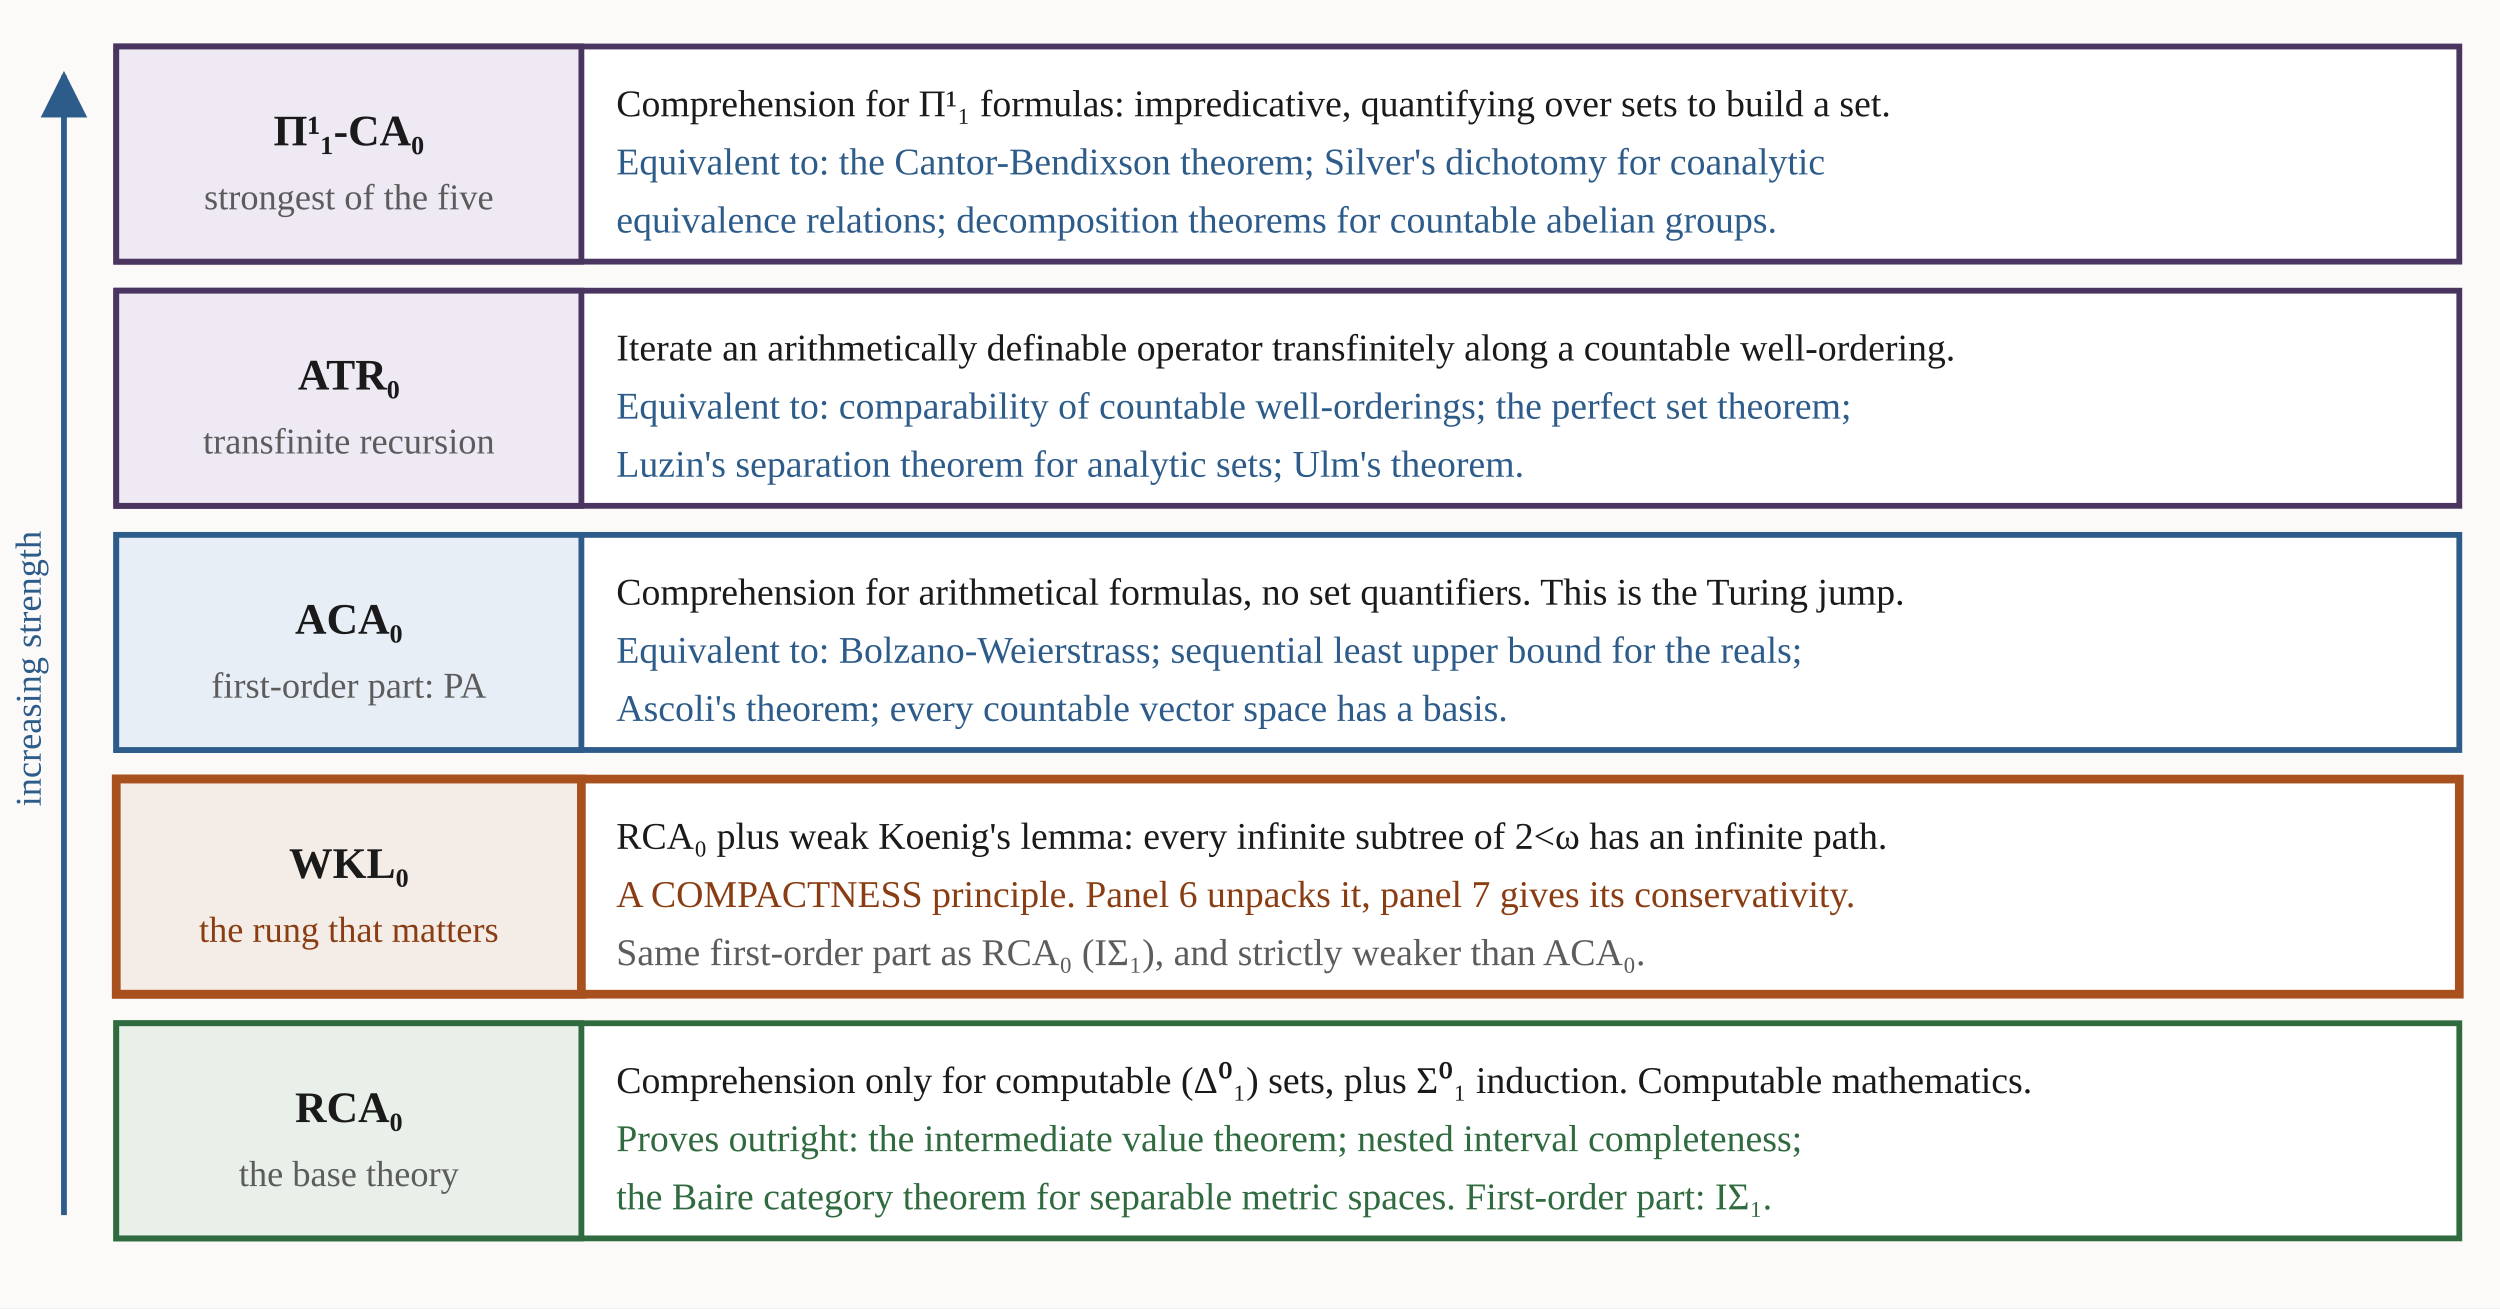
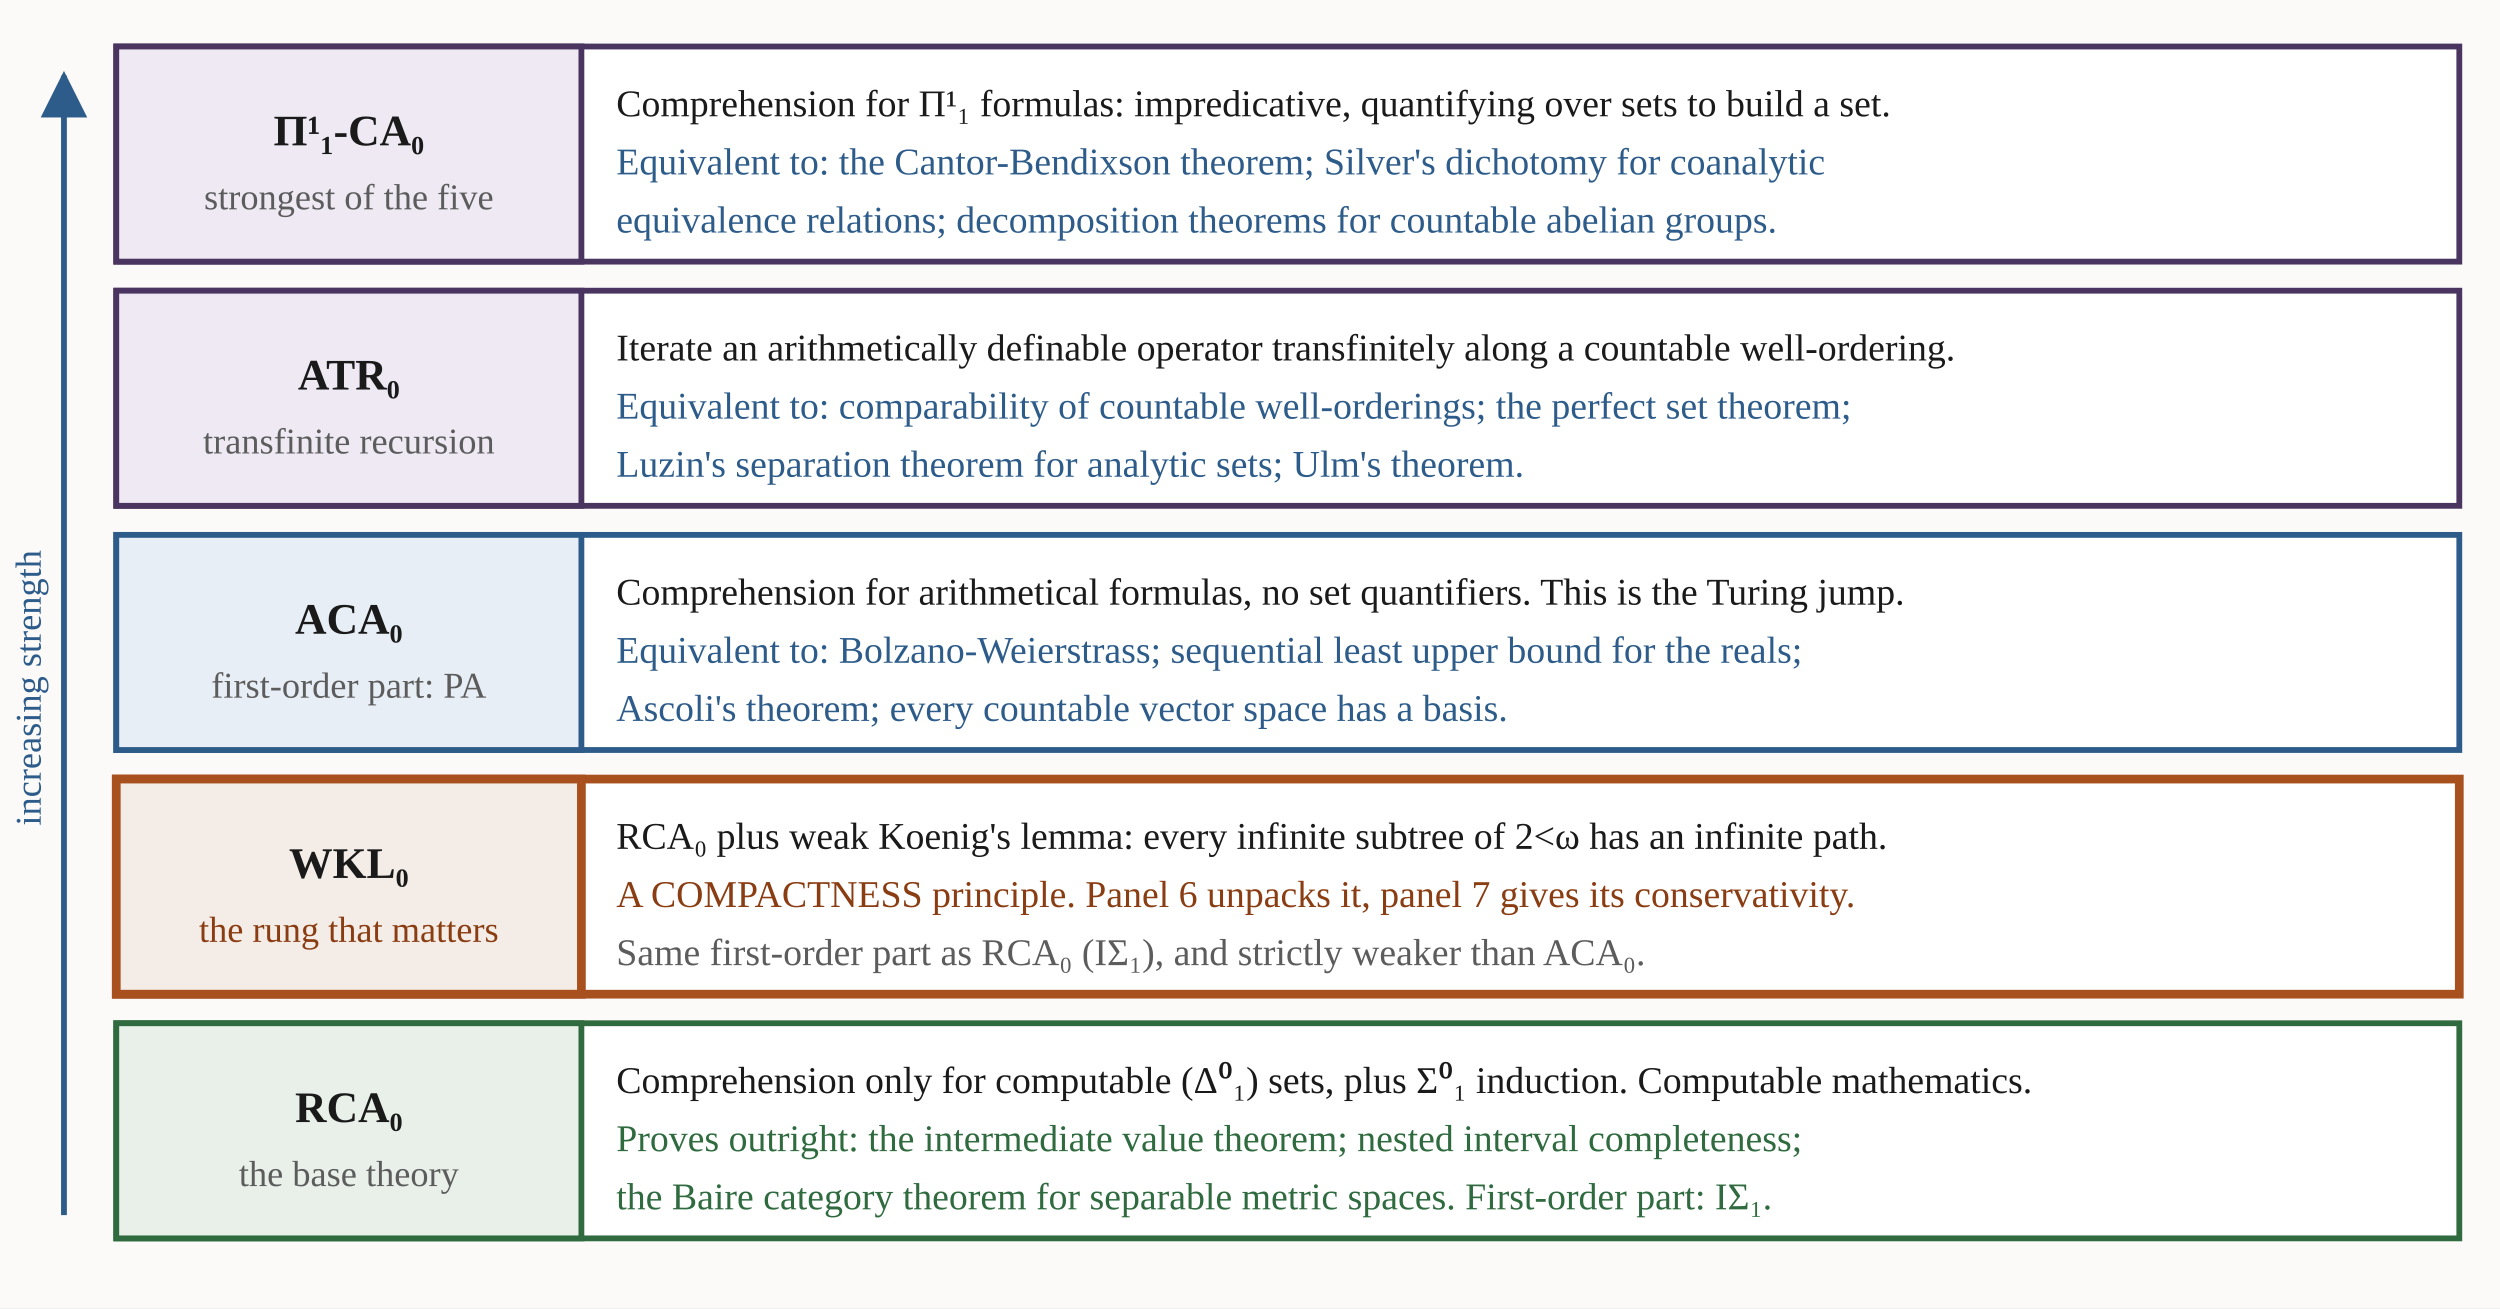
<svg xmlns="http://www.w3.org/2000/svg" viewBox="0 0 860 450" role="img" aria-labelledby="bigfive-title">
  <defs>
    <marker id="arrE" viewBox="0 0 10 10" refX="9" refY="5" markerWidth="8" markerHeight="8" orient="auto-start-reverse">
      <path d="M 0 0 L 10 5 L 0 10 z" fill="#2d5c8a" />
    </marker>
  </defs>
  <rect x="0" y="0" width="860" height="450" fill="#fbfaf8" />
  <g font-family="Georgia, 'Times New Roman', serif" fill="#1a1a1a">
    <line x1="22" y1="418" x2="22" y2="26" stroke="#2d5c8a" stroke-width="2" marker-end="url(#arrE)" />
-     <text x="14" y="230" font-size="12.5" fill="#2d5c8a" transform="rotate(-90 14 230)" text-anchor="middle">increasing strength</text>
+     <text x="0" y="0" font-size="12.5" fill="#2d5c8a" transform="translate(14 284) rotate(-90)">increasing strength</text>
    <rect x="40" y="16" width="806" height="74" fill="#ffffff" stroke="#4a3560" stroke-width="2" />
    <rect x="40" y="16" width="160" height="74" fill="#efe9f4" stroke="#4a3560" stroke-width="2" />
    <text x="120" y="50" font-size="15" text-anchor="middle" font-weight="bold">Π¹₁-CA₀</text>
    <text x="120" y="72" font-size="12.5" text-anchor="middle" fill="#5c5c5c">strongest of the five</text>
    <text x="212" y="40" font-size="13">Comprehension for Π¹₁ formulas: impredicative, quantifying over sets to build a set.</text>
    <text x="212" y="60" font-size="13" fill="#2d5c8a">Equivalent to: the Cantor-Bendixson theorem; Silver's dichotomy for coanalytic</text>
    <text x="212" y="80" font-size="13" fill="#2d5c8a">equivalence relations; decomposition theorems for countable abelian groups.</text>
    <rect x="40" y="100" width="806" height="74" fill="#ffffff" stroke="#4a3560" stroke-width="2" />
    <rect x="40" y="100" width="160" height="74" fill="#efe9f4" stroke="#4a3560" stroke-width="2" />
    <text x="120" y="134" font-size="15" text-anchor="middle" font-weight="bold">ATR₀</text>
    <text x="120" y="156" font-size="12.5" text-anchor="middle" fill="#5c5c5c">transfinite recursion</text>
    <text x="212" y="124" font-size="13">Iterate an arithmetically definable operator transfinitely along a countable well-ordering.</text>
    <text x="212" y="144" font-size="13" fill="#2d5c8a">Equivalent to: comparability of countable well-orderings; the perfect set theorem;</text>
    <text x="212" y="164" font-size="13" fill="#2d5c8a">Luzin's separation theorem for analytic sets; Ulm's theorem.</text>
    <rect x="40" y="184" width="806" height="74" fill="#ffffff" stroke="#2d5c8a" stroke-width="2" />
    <rect x="40" y="184" width="160" height="74" fill="#e7eef5" stroke="#2d5c8a" stroke-width="2" />
    <text x="120" y="218" font-size="15" text-anchor="middle" font-weight="bold">ACA₀</text>
    <text x="120" y="240" font-size="12.5" text-anchor="middle" fill="#5c5c5c">first-order part: PA</text>
    <text x="212" y="208" font-size="13">Comprehension for arithmetical formulas, no set quantifiers. This is the Turing jump.</text>
    <text x="212" y="228" font-size="13" fill="#2d5c8a">Equivalent to: Bolzano-Weierstrass; sequential least upper bound for the reals;</text>
    <text x="212" y="248" font-size="13" fill="#2d5c8a">Ascoli's theorem; every countable vector space has a basis.</text>
    <rect x="40" y="268" width="806" height="74" fill="#ffffff" stroke="#a8501e" stroke-width="3" />
    <rect x="40" y="268" width="160" height="74" fill="#f4ece6" stroke="#a8501e" stroke-width="3" />
    <text x="120" y="302" font-size="15" text-anchor="middle" font-weight="bold">WKL₀</text>
    <text x="120" y="324" font-size="12.5" text-anchor="middle" fill="#8a3d12">the rung that matters</text>
    <text x="212" y="292" font-size="13">RCA₀ plus weak Koenig's lemma: every infinite subtree of 2&lt;ω has an infinite path.</text>
    <text x="212" y="312" font-size="13" fill="#8a3d12">A COMPACTNESS principle. Panel 6 unpacks it, panel 7 gives its conservativity.</text>
    <text x="212" y="332" font-size="13" fill="#5c5c5c">Same first-order part as RCA₀ (IΣ₁), and strictly weaker than ACA₀.</text>
    <rect x="40" y="352" width="806" height="74" fill="#ffffff" stroke="#2f6b3f" stroke-width="2" />
    <rect x="40" y="352" width="160" height="74" fill="#e8f0e9" stroke="#2f6b3f" stroke-width="2" />
    <text x="120" y="386" font-size="15" text-anchor="middle" font-weight="bold">RCA₀</text>
    <text x="120" y="408" font-size="12.5" text-anchor="middle" fill="#5c5c5c">the base theory</text>
    <text x="212" y="376" font-size="13">Comprehension only for computable (Δ⁰₁) sets, plus Σ⁰₁ induction. Computable mathematics.</text>
    <text x="212" y="396" font-size="13" fill="#2f6b3f">Proves outright: the intermediate value theorem; nested interval completeness;</text>
    <text x="212" y="416" font-size="13" fill="#2f6b3f">the Baire category theorem for separable metric spaces. First-order part: IΣ₁.</text>
  </g>
</svg>
